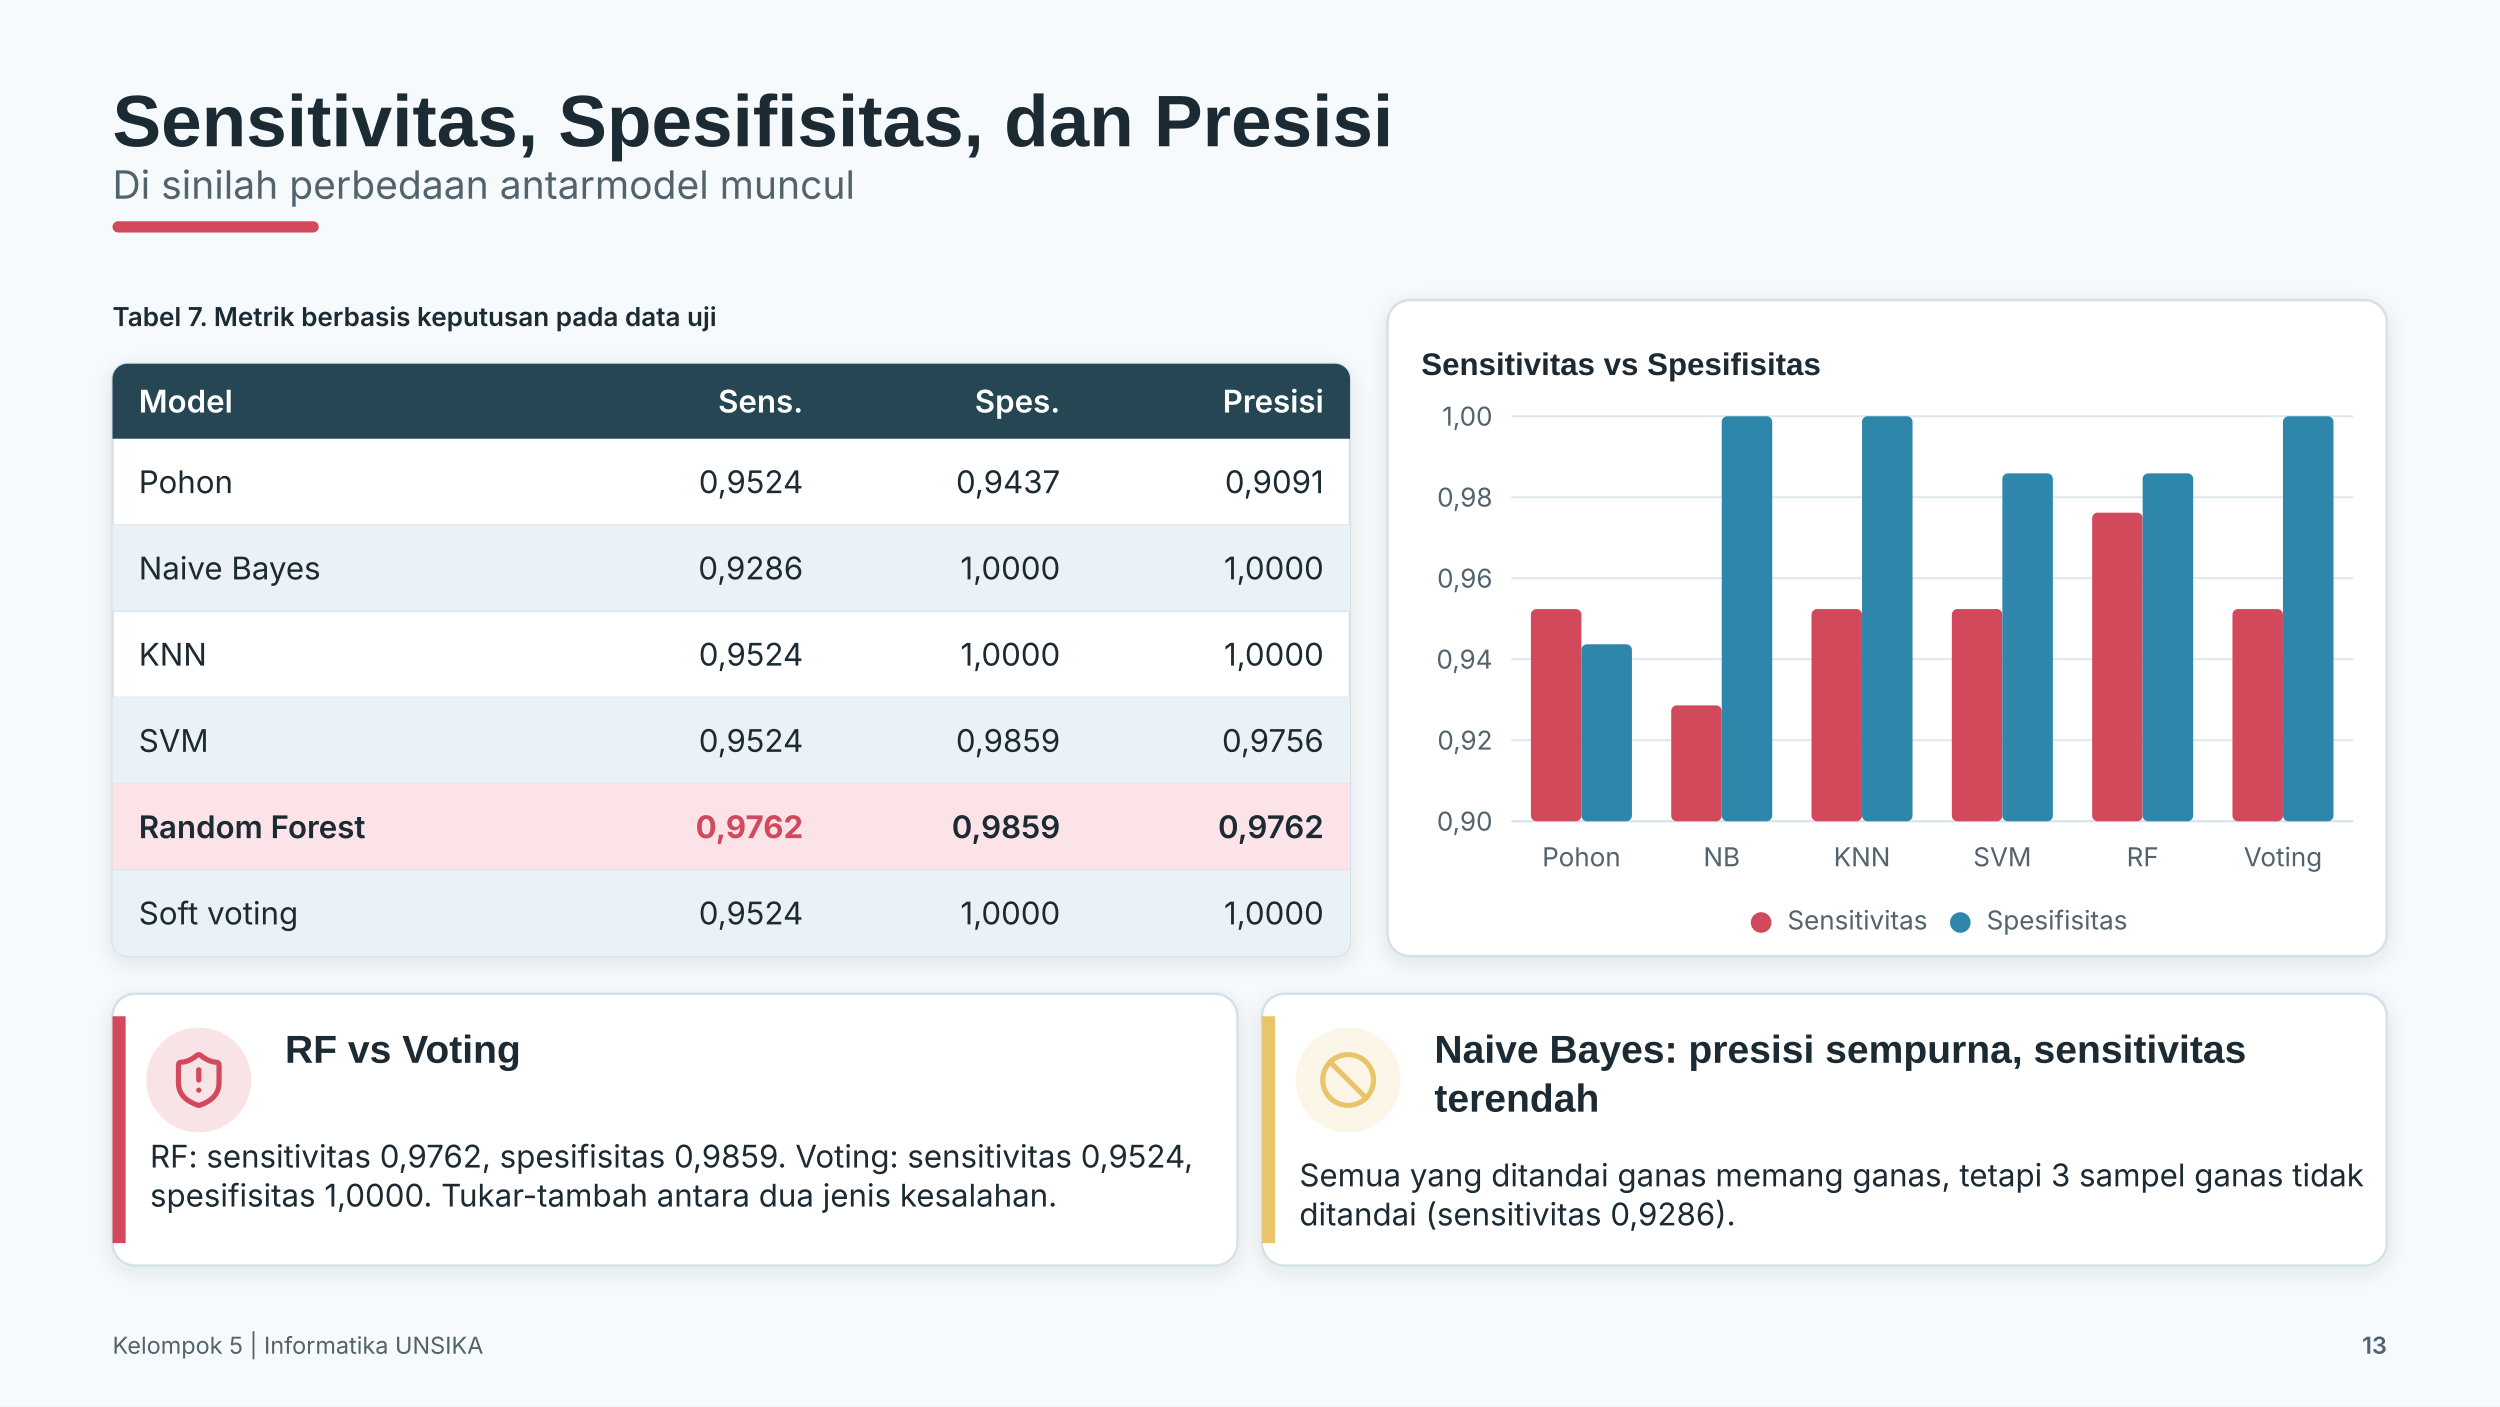
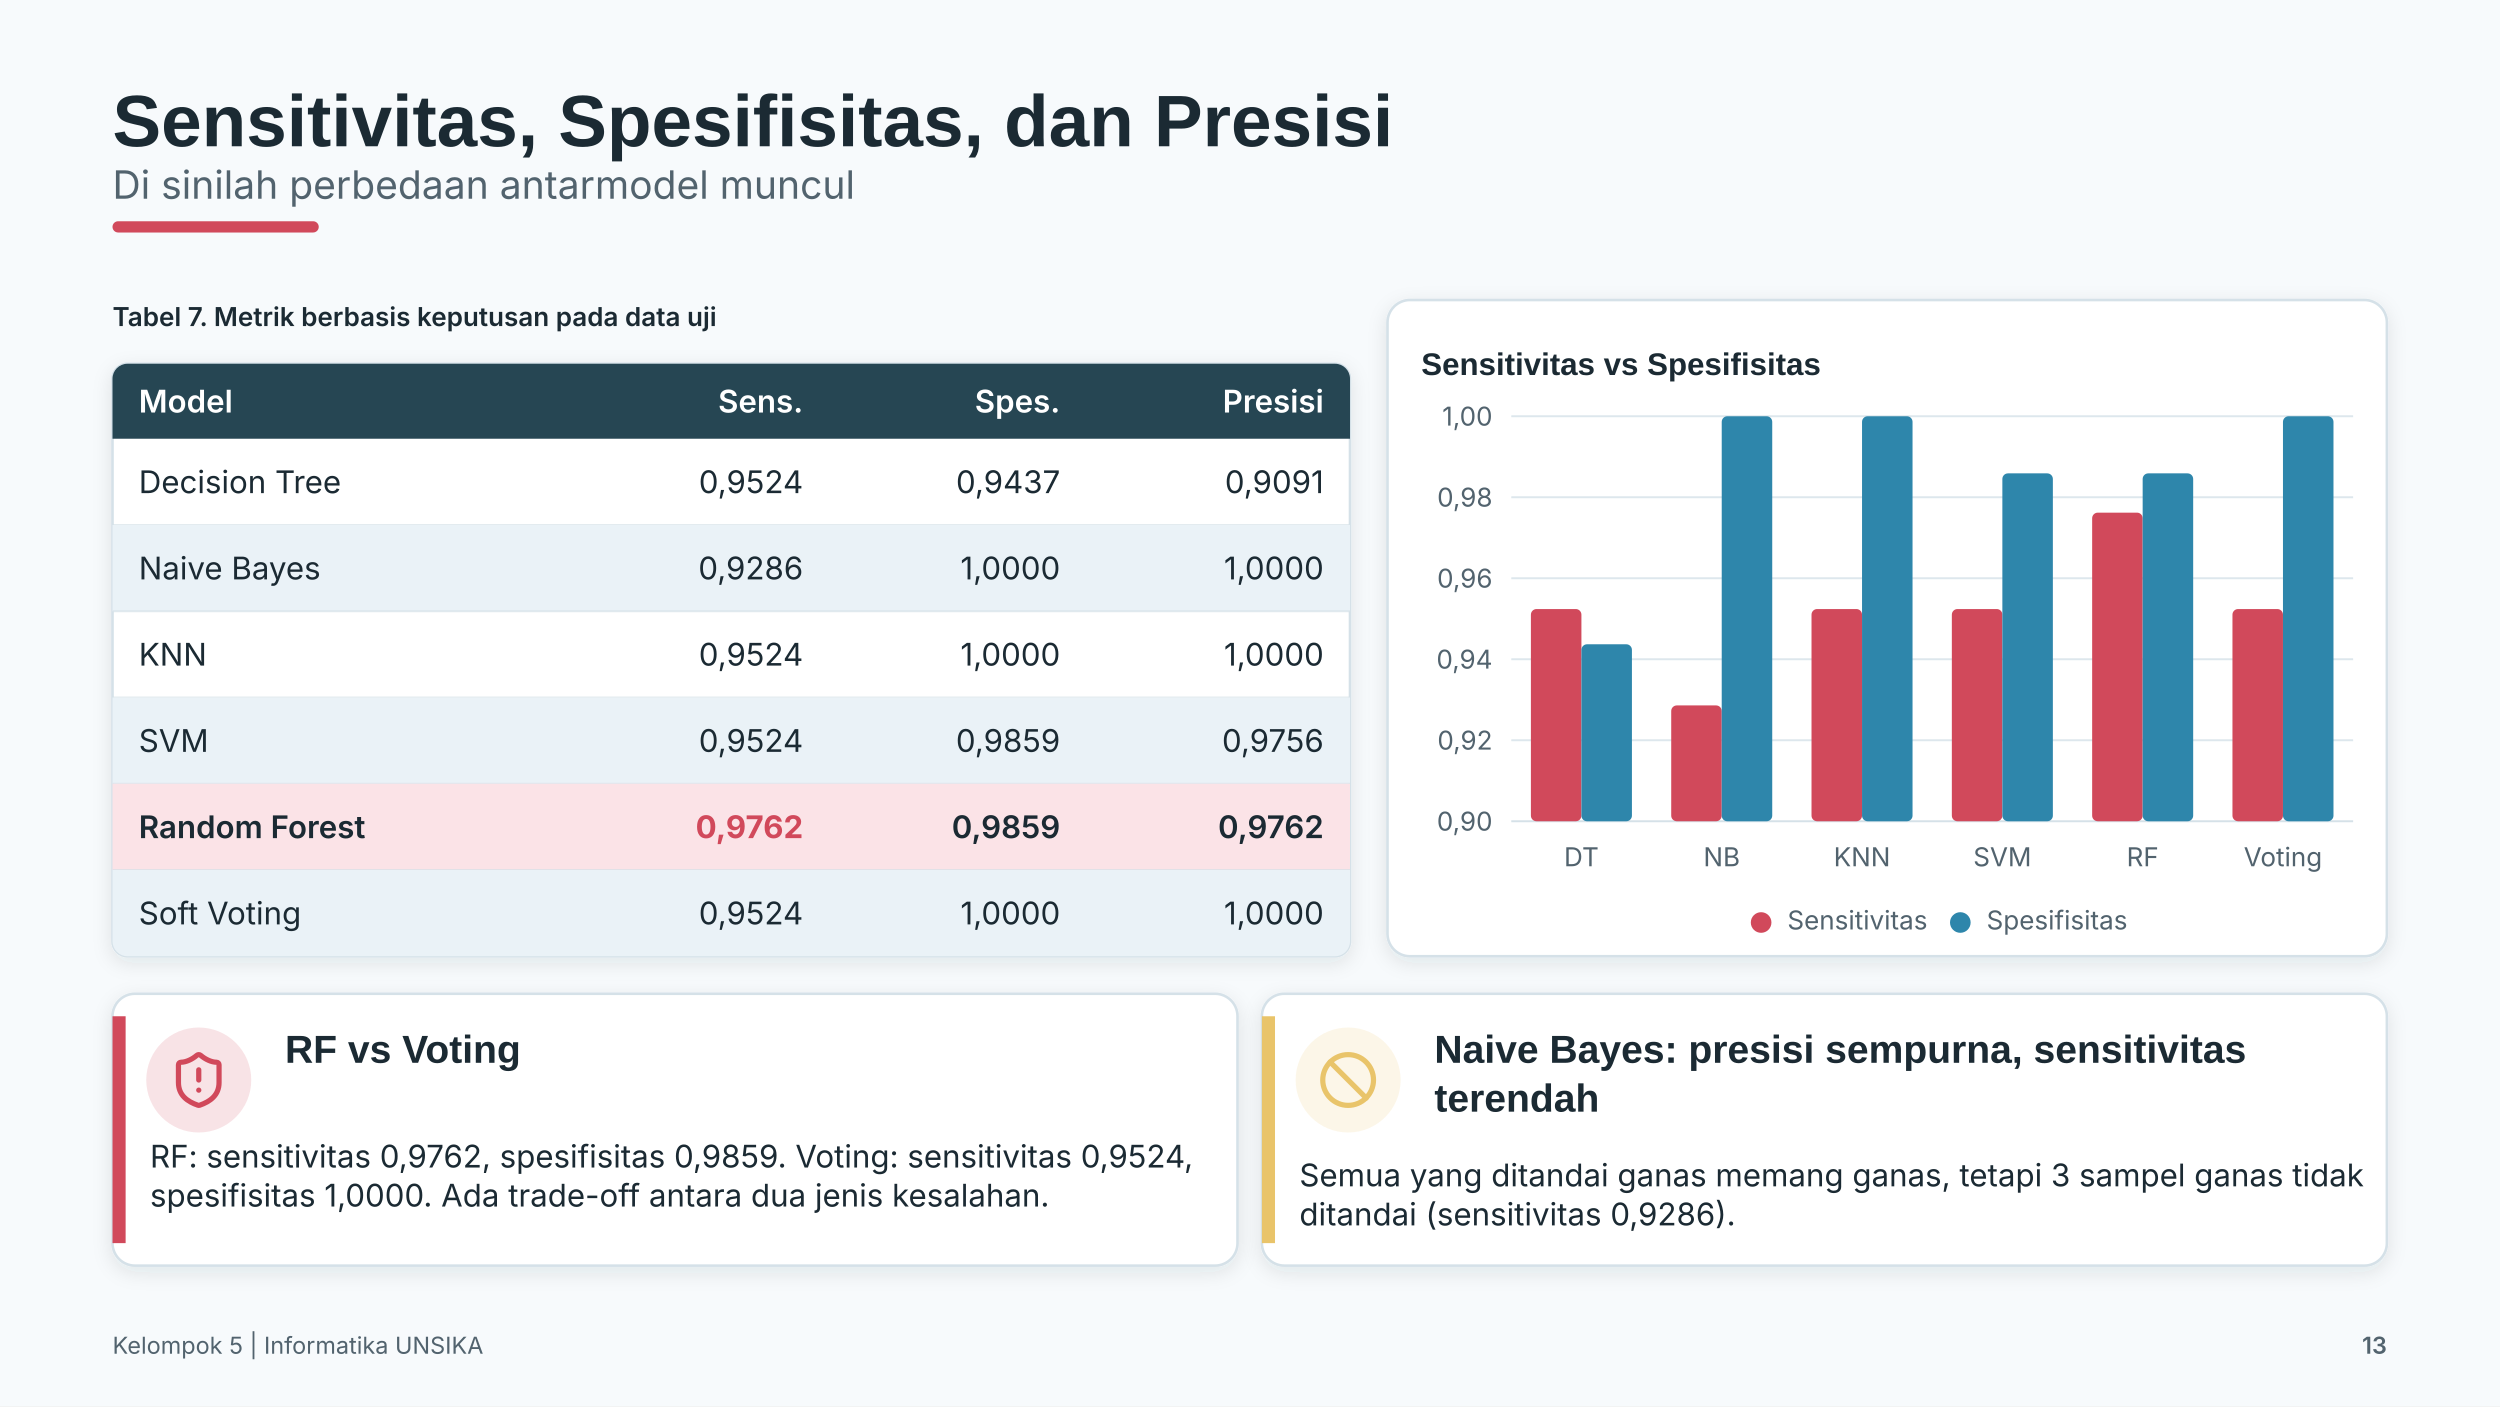
<svg xmlns="http://www.w3.org/2000/svg" width="1333.33" height="750.00" viewBox="0 0 1333.33 750.00">
  <defs>
    <filter id="soft" x="-20%" y="-20%" width="140%" height="140%">
      <feDropShadow dx="0" dy="3" stdDeviation="5" flood-color="#1B2A33" flood-opacity="0.10" />
    </filter>
  </defs>
  <rect x="0.00" y="0.00" width="1333.33" height="750.00" fill="#F7FAFC" />
  <text x="60.00" y="78.00" font-family="'Poppins','Calibri',Arial,sans-serif" font-size="38.89" font-weight="700" fill="#1B2A33">Sensitivitas, Spesifisitas, dan Presisi</text>
  <text x="60.00" y="106.00" font-family="'Inter','Calibri',Arial,sans-serif" font-size="20.83" font-weight="400" fill="#52636E">Di sinilah perbedaan antarmodel muncul</text>
  <rect x="60.00" y="118.00" width="110.00" height="6.00" fill="#D1495B" rx="3.00" />
  <text x="60.00" y="173.89" font-family="'Inter','Calibri',Arial,sans-serif" font-size="13.89" font-weight="600" fill="#1B2A33">Tabel 7. Metrik berbasis keputusan pada data uji</text>
  <clipPath id="tbl60_160">
    <rect x="60.00" y="194.00" width="660.00" height="316.00" rx="8" />
  </clipPath>
  <rect x="60.00" y="194.00" width="660.00" height="316.00" fill="#FFFFFF" rx="8.00" stroke="#D5E1E8" stroke-width="1.39" filter="url(#soft)" />
  <g clip-path="url(#tbl60_160)">
    <rect x="60.00" y="194.00" width="660.00" height="40.00" fill="#264653" />
    <text x="74.00" y="220.00" font-family="'Inter','Calibri',Arial,sans-serif" font-size="16.67" font-weight="600" fill="#FFFFFF">Model</text>
    <text x="428.36" y="220.00" font-family="'Inter','Calibri',Arial,sans-serif" font-size="16.67" font-weight="600" fill="#FFFFFF" text-anchor="end">Sens.</text>
    <text x="565.46" y="220.00" font-family="'Inter','Calibri',Arial,sans-serif" font-size="16.67" font-weight="600" fill="#FFFFFF" text-anchor="end">Spes.</text>
    <text x="706.00" y="220.00" font-family="'Inter','Calibri',Arial,sans-serif" font-size="16.67" font-weight="600" fill="#FFFFFF" text-anchor="end">Presisi</text>
-     <text x="74.00" y="263.00" font-family="'Inter','Calibri',Arial,sans-serif" font-size="16.67" font-weight="400" fill="#1B2A33">Pohon</text>
+     <text x="74.00" y="263.00" font-family="'Inter','Calibri',Arial,sans-serif" font-size="16.67" font-weight="400" fill="#1B2A33">Decision Tree</text>
    <text x="428.36" y="263.00" font-family="'Inter','Calibri',Arial,sans-serif" font-size="16.67" font-weight="400" fill="#1B2A33" text-anchor="end">0,9524</text>
    <text x="565.46" y="263.00" font-family="'Inter','Calibri',Arial,sans-serif" font-size="16.67" font-weight="400" fill="#1B2A33" text-anchor="end">0,9437</text>
    <text x="706.00" y="263.00" font-family="'Inter','Calibri',Arial,sans-serif" font-size="16.67" font-weight="400" fill="#1B2A33" text-anchor="end">0,9091</text>
    <line x1="60.00" y1="280.00" x2="720.00" y2="280.00" stroke="#D5E1E8" stroke-width="1.04" opacity="0.7" />
    <rect x="60.00" y="280.00" width="660.00" height="46.00" fill="#EAF2F7" />
    <text x="74.00" y="309.00" font-family="'Inter','Calibri',Arial,sans-serif" font-size="16.67" font-weight="400" fill="#1B2A33">Naive Bayes</text>
    <text x="428.36" y="309.00" font-family="'Inter','Calibri',Arial,sans-serif" font-size="16.67" font-weight="400" fill="#1B2A33" text-anchor="end">0,9286</text>
    <text x="565.46" y="309.00" font-family="'Inter','Calibri',Arial,sans-serif" font-size="16.67" font-weight="400" fill="#1B2A33" text-anchor="end">1,0000</text>
    <text x="706.00" y="309.00" font-family="'Inter','Calibri',Arial,sans-serif" font-size="16.67" font-weight="400" fill="#1B2A33" text-anchor="end">1,0000</text>
    <line x1="60.00" y1="326.00" x2="720.00" y2="326.00" stroke="#D5E1E8" stroke-width="1.04" opacity="0.7" />
    <text x="74.00" y="355.00" font-family="'Inter','Calibri',Arial,sans-serif" font-size="16.67" font-weight="400" fill="#1B2A33">KNN</text>
    <text x="428.36" y="355.00" font-family="'Inter','Calibri',Arial,sans-serif" font-size="16.67" font-weight="400" fill="#1B2A33" text-anchor="end">0,9524</text>
    <text x="565.46" y="355.00" font-family="'Inter','Calibri',Arial,sans-serif" font-size="16.67" font-weight="400" fill="#1B2A33" text-anchor="end">1,0000</text>
    <text x="706.00" y="355.00" font-family="'Inter','Calibri',Arial,sans-serif" font-size="16.67" font-weight="400" fill="#1B2A33" text-anchor="end">1,0000</text>
    <line x1="60.00" y1="372.00" x2="720.00" y2="372.00" stroke="#D5E1E8" stroke-width="1.04" opacity="0.7" />
    <rect x="60.00" y="372.00" width="660.00" height="46.00" fill="#EAF2F7" />
    <text x="74.00" y="401.00" font-family="'Inter','Calibri',Arial,sans-serif" font-size="16.67" font-weight="400" fill="#1B2A33">SVM</text>
    <text x="428.36" y="401.00" font-family="'Inter','Calibri',Arial,sans-serif" font-size="16.67" font-weight="400" fill="#1B2A33" text-anchor="end">0,9524</text>
    <text x="565.46" y="401.00" font-family="'Inter','Calibri',Arial,sans-serif" font-size="16.67" font-weight="400" fill="#1B2A33" text-anchor="end">0,9859</text>
    <text x="706.00" y="401.00" font-family="'Inter','Calibri',Arial,sans-serif" font-size="16.67" font-weight="400" fill="#1B2A33" text-anchor="end">0,9756</text>
    <line x1="60.00" y1="418.00" x2="720.00" y2="418.00" stroke="#D5E1E8" stroke-width="1.04" opacity="0.7" />
    <rect x="60.00" y="418.00" width="660.00" height="46.00" fill="#FBE3E7" />
    <text x="74.00" y="447.00" font-family="'Inter','Calibri',Arial,sans-serif" font-size="16.67" font-weight="600" fill="#1B2A33">Random Forest</text>
    <text x="428.36" y="447.00" font-family="'Inter','Calibri',Arial,sans-serif" font-size="16.67" font-weight="700" fill="#D1495B" text-anchor="end">0,9762</text>
    <text x="565.46" y="447.00" font-family="'Inter','Calibri',Arial,sans-serif" font-size="16.67" font-weight="600" fill="#1B2A33" text-anchor="end">0,9859</text>
    <text x="706.00" y="447.00" font-family="'Inter','Calibri',Arial,sans-serif" font-size="16.67" font-weight="600" fill="#1B2A33" text-anchor="end">0,9762</text>
    <line x1="60.00" y1="464.00" x2="720.00" y2="464.00" stroke="#D5E1E8" stroke-width="1.04" opacity="0.7" />
    <rect x="60.00" y="464.00" width="660.00" height="46.00" fill="#EAF2F7" />
-     <text x="74.00" y="493.00" font-family="'Inter','Calibri',Arial,sans-serif" font-size="16.67" font-weight="400" fill="#1B2A33">Soft voting</text>
+     <text x="74.00" y="493.00" font-family="'Inter','Calibri',Arial,sans-serif" font-size="16.67" font-weight="400" fill="#1B2A33">Soft Voting</text>
    <text x="428.36" y="493.00" font-family="'Inter','Calibri',Arial,sans-serif" font-size="16.67" font-weight="400" fill="#1B2A33" text-anchor="end">0,9524</text>
    <text x="565.46" y="493.00" font-family="'Inter','Calibri',Arial,sans-serif" font-size="16.67" font-weight="400" fill="#1B2A33" text-anchor="end">1,0000</text>
    <text x="706.00" y="493.00" font-family="'Inter','Calibri',Arial,sans-serif" font-size="16.67" font-weight="400" fill="#1B2A33" text-anchor="end">1,0000</text>
  </g>
  <rect x="740.00" y="160.00" width="533.00" height="350.00" fill="#FFFFFF" rx="12.00" stroke="#D5E1E8" stroke-width="1.39" filter="url(#soft)" />
  <text x="758.00" y="200.00" font-family="'Poppins','Calibri',Arial,sans-serif" font-size="16.67" font-weight="600" fill="#1B2A33">Sensitivitas vs Spesifisitas</text>
  <line x1="806.00" y1="438.00" x2="1255.00" y2="438.00" stroke="#D5E1E8" stroke-width="1.04" opacity="1" />
  <text x="796.00" y="443.00" font-family="'Inter','Calibri',Arial,sans-serif" font-size="13.89" font-weight="400" fill="#52636E" text-anchor="end">0,90</text>
  <line x1="806.00" y1="394.80" x2="1255.00" y2="394.80" stroke="#D5E1E8" stroke-width="1.04" opacity="0.8" />
  <text x="796.00" y="399.80" font-family="'Inter','Calibri',Arial,sans-serif" font-size="13.89" font-weight="400" fill="#52636E" text-anchor="end">0,92</text>
  <line x1="806.00" y1="351.60" x2="1255.00" y2="351.60" stroke="#D5E1E8" stroke-width="1.04" opacity="0.8" />
  <text x="796.00" y="356.60" font-family="'Inter','Calibri',Arial,sans-serif" font-size="13.89" font-weight="400" fill="#52636E" text-anchor="end">0,94</text>
  <line x1="806.00" y1="308.40" x2="1255.00" y2="308.40" stroke="#D5E1E8" stroke-width="1.04" opacity="0.8" />
  <text x="796.00" y="313.40" font-family="'Inter','Calibri',Arial,sans-serif" font-size="13.89" font-weight="400" fill="#52636E" text-anchor="end">0,96</text>
  <line x1="806.00" y1="265.20" x2="1255.00" y2="265.20" stroke="#D5E1E8" stroke-width="1.04" opacity="0.8" />
  <text x="796.00" y="270.20" font-family="'Inter','Calibri',Arial,sans-serif" font-size="13.89" font-weight="400" fill="#52636E" text-anchor="end">0,98</text>
  <line x1="806.00" y1="222.00" x2="1255.00" y2="222.00" stroke="#D5E1E8" stroke-width="1.04" opacity="0.8" />
  <text x="796.00" y="227.00" font-family="'Inter','Calibri',Arial,sans-serif" font-size="13.89" font-weight="400" fill="#52636E" text-anchor="end">1,00</text>
  <rect x="816.48" y="324.82" width="26.94" height="113.18" fill="#D1495B" rx="3.00" />
  <rect x="843.42" y="343.61" width="26.94" height="94.39" fill="#2E86AB" rx="3.00" />
-   <text x="843.42" y="462.00" font-family="'Inter','Calibri',Arial,sans-serif" font-size="13.89" font-weight="400" fill="#52636E" text-anchor="middle">Pohon</text>
+   <text x="843.42" y="462.00" font-family="'Inter','Calibri',Arial,sans-serif" font-size="13.89" font-weight="400" fill="#52636E" text-anchor="middle">DT</text>
  <rect x="891.31" y="376.22" width="26.94" height="61.78" fill="#D1495B" rx="3.00" />
  <rect x="918.25" y="222.00" width="26.94" height="216.00" fill="#2E86AB" rx="3.00" />
  <text x="918.25" y="462.00" font-family="'Inter','Calibri',Arial,sans-serif" font-size="13.89" font-weight="400" fill="#52636E" text-anchor="middle">NB</text>
  <rect x="966.14" y="324.82" width="26.94" height="113.18" fill="#D1495B" rx="3.00" />
  <rect x="993.08" y="222.00" width="26.94" height="216.00" fill="#2E86AB" rx="3.00" />
  <text x="993.08" y="462.00" font-family="'Inter','Calibri',Arial,sans-serif" font-size="13.89" font-weight="400" fill="#52636E" text-anchor="middle">KNN</text>
  <rect x="1040.98" y="324.82" width="26.94" height="113.18" fill="#D1495B" rx="3.00" />
  <rect x="1067.92" y="252.46" width="26.94" height="185.54" fill="#2E86AB" rx="3.00" />
  <text x="1067.92" y="462.00" font-family="'Inter','Calibri',Arial,sans-serif" font-size="13.89" font-weight="400" fill="#52636E" text-anchor="middle">SVM</text>
  <rect x="1115.81" y="273.41" width="26.94" height="164.59" fill="#D1495B" rx="3.00" />
  <rect x="1142.75" y="252.46" width="26.94" height="185.54" fill="#2E86AB" rx="3.00" />
  <text x="1142.75" y="462.00" font-family="'Inter','Calibri',Arial,sans-serif" font-size="13.89" font-weight="400" fill="#52636E" text-anchor="middle">RF</text>
  <rect x="1190.64" y="324.82" width="26.94" height="113.18" fill="#D1495B" rx="3.00" />
  <rect x="1217.58" y="222.00" width="26.94" height="216.00" fill="#2E86AB" rx="3.00" />
  <text x="1217.58" y="462.00" font-family="'Inter','Calibri',Arial,sans-serif" font-size="13.89" font-weight="400" fill="#52636E" text-anchor="middle">Voting</text>
  <circle cx="939.26" cy="492.00" r="5.50" fill="#D1495B" />
  <text x="953.26" y="495.70" font-family="'Inter','Calibri',Arial,sans-serif" font-size="13.89" font-weight="400" fill="#52636E">Sensitivitas</text>
  <circle cx="1045.50" cy="492.00" r="5.50" fill="#2E86AB" />
  <text x="1059.50" y="495.70" font-family="'Inter','Calibri',Arial,sans-serif" font-size="13.89" font-weight="400" fill="#52636E">Spesifisitas</text>
  <rect x="60.00" y="530.00" width="600.00" height="145.00" fill="#FFFFFF" rx="12.00" stroke="#D5E1E8" stroke-width="1.39" filter="url(#soft)" />
  <rect x="60.00" y="542.00" width="7.00" height="121.00" fill="#D1495B" />
  <circle cx="106.00" cy="576.00" r="28.00" fill="#D1495B" fill-opacity="0.15" />
  <g transform="translate(89.76,559.76) scale(1.3533)" fill="none" stroke="#D1495B" stroke-width="2.053" stroke-linecap="round" stroke-linejoin="round">
    <path d="M20 13c0 5-3.5 7.5-7.66 8.95a1 1 0 0 1-.67-.01C7.5 20.5 4 18 4 13V6a1 1 0 0 1 1-1c2 0 4.5-1.2 6.24-2.72a1.17 1.17 0 0 1 1.52 0C14.51 3.81 17 5 19 5a1 1 0 0 1 1 1z" />
    <path d="M12 8v4" />
    <path d="M12 16h.01" />
  </g>
  <text x="152.00" y="566.83" font-family="'Poppins','Calibri',Arial,sans-serif" font-size="20.83" font-weight="600" fill="#1B2A33">RF vs Voting</text>
  <text x="80.00" y="622.67" font-family="'Inter','Calibri',Arial,sans-serif" font-size="16.67" font-weight="400" fill="#1B2A33">RF: sensitivitas 0,9762, spesifisitas 0,9859. Voting: sensitivitas 0,9524,</text>
-   <text x="80.00" y="643.50" font-family="'Inter','Calibri',Arial,sans-serif" font-size="16.67" font-weight="400" fill="#1B2A33">spesifisitas 1,0000. Tukar-tambah antara dua jenis kesalahan.</text>
+   <text x="80.00" y="643.50" font-family="'Inter','Calibri',Arial,sans-serif" font-size="16.67" font-weight="400" fill="#1B2A33">spesifisitas 1,0000. Ada trade-off antara dua jenis kesalahan.</text>
  <rect x="673.00" y="530.00" width="600.00" height="145.00" fill="#FFFFFF" rx="12.00" stroke="#D5E1E8" stroke-width="1.39" filter="url(#soft)" />
  <rect x="673.00" y="542.00" width="7.00" height="121.00" fill="#E9C46A" />
  <circle cx="719.00" cy="576.00" r="28.00" fill="#E9C46A" fill-opacity="0.15" />
  <g transform="translate(702.76,559.76) scale(1.3533)" fill="none" stroke="#E9C46A" stroke-width="2.053" stroke-linecap="round" stroke-linejoin="round">
    <circle cx="12" cy="12" r="10" />
    <path d="m4.9 4.9 14.2 14.2" />
  </g>
  <text x="765.00" y="566.83" font-family="'Poppins','Calibri',Arial,sans-serif" font-size="20.83" font-weight="600" fill="#1B2A33">Naive Bayes: presisi sempurna, sensitivitas</text>
  <text x="765.00" y="592.88" font-family="'Poppins','Calibri',Arial,sans-serif" font-size="20.83" font-weight="600" fill="#1B2A33">terendah</text>
  <text x="693.00" y="632.71" font-family="'Inter','Calibri',Arial,sans-serif" font-size="16.67" font-weight="400" fill="#1B2A33">Semua yang ditandai ganas memang ganas, tetapi 3 sampel ganas tidak</text>
  <text x="693.00" y="653.54" font-family="'Inter','Calibri',Arial,sans-serif" font-size="16.67" font-weight="400" fill="#1B2A33">ditandai (sensitivitas 0,9286).</text>
  <text x="60.00" y="722.00" font-family="'Inter','Calibri',Arial,sans-serif" font-size="12.50" font-weight="400" fill="#52636E">Kelompok 5 | Informatika UNSIKA</text>
  <text x="1273.00" y="722.00" font-family="'Inter','Calibri',Arial,sans-serif" font-size="12.50" font-weight="600" fill="#52636E" text-anchor="end">13</text>
</svg>
